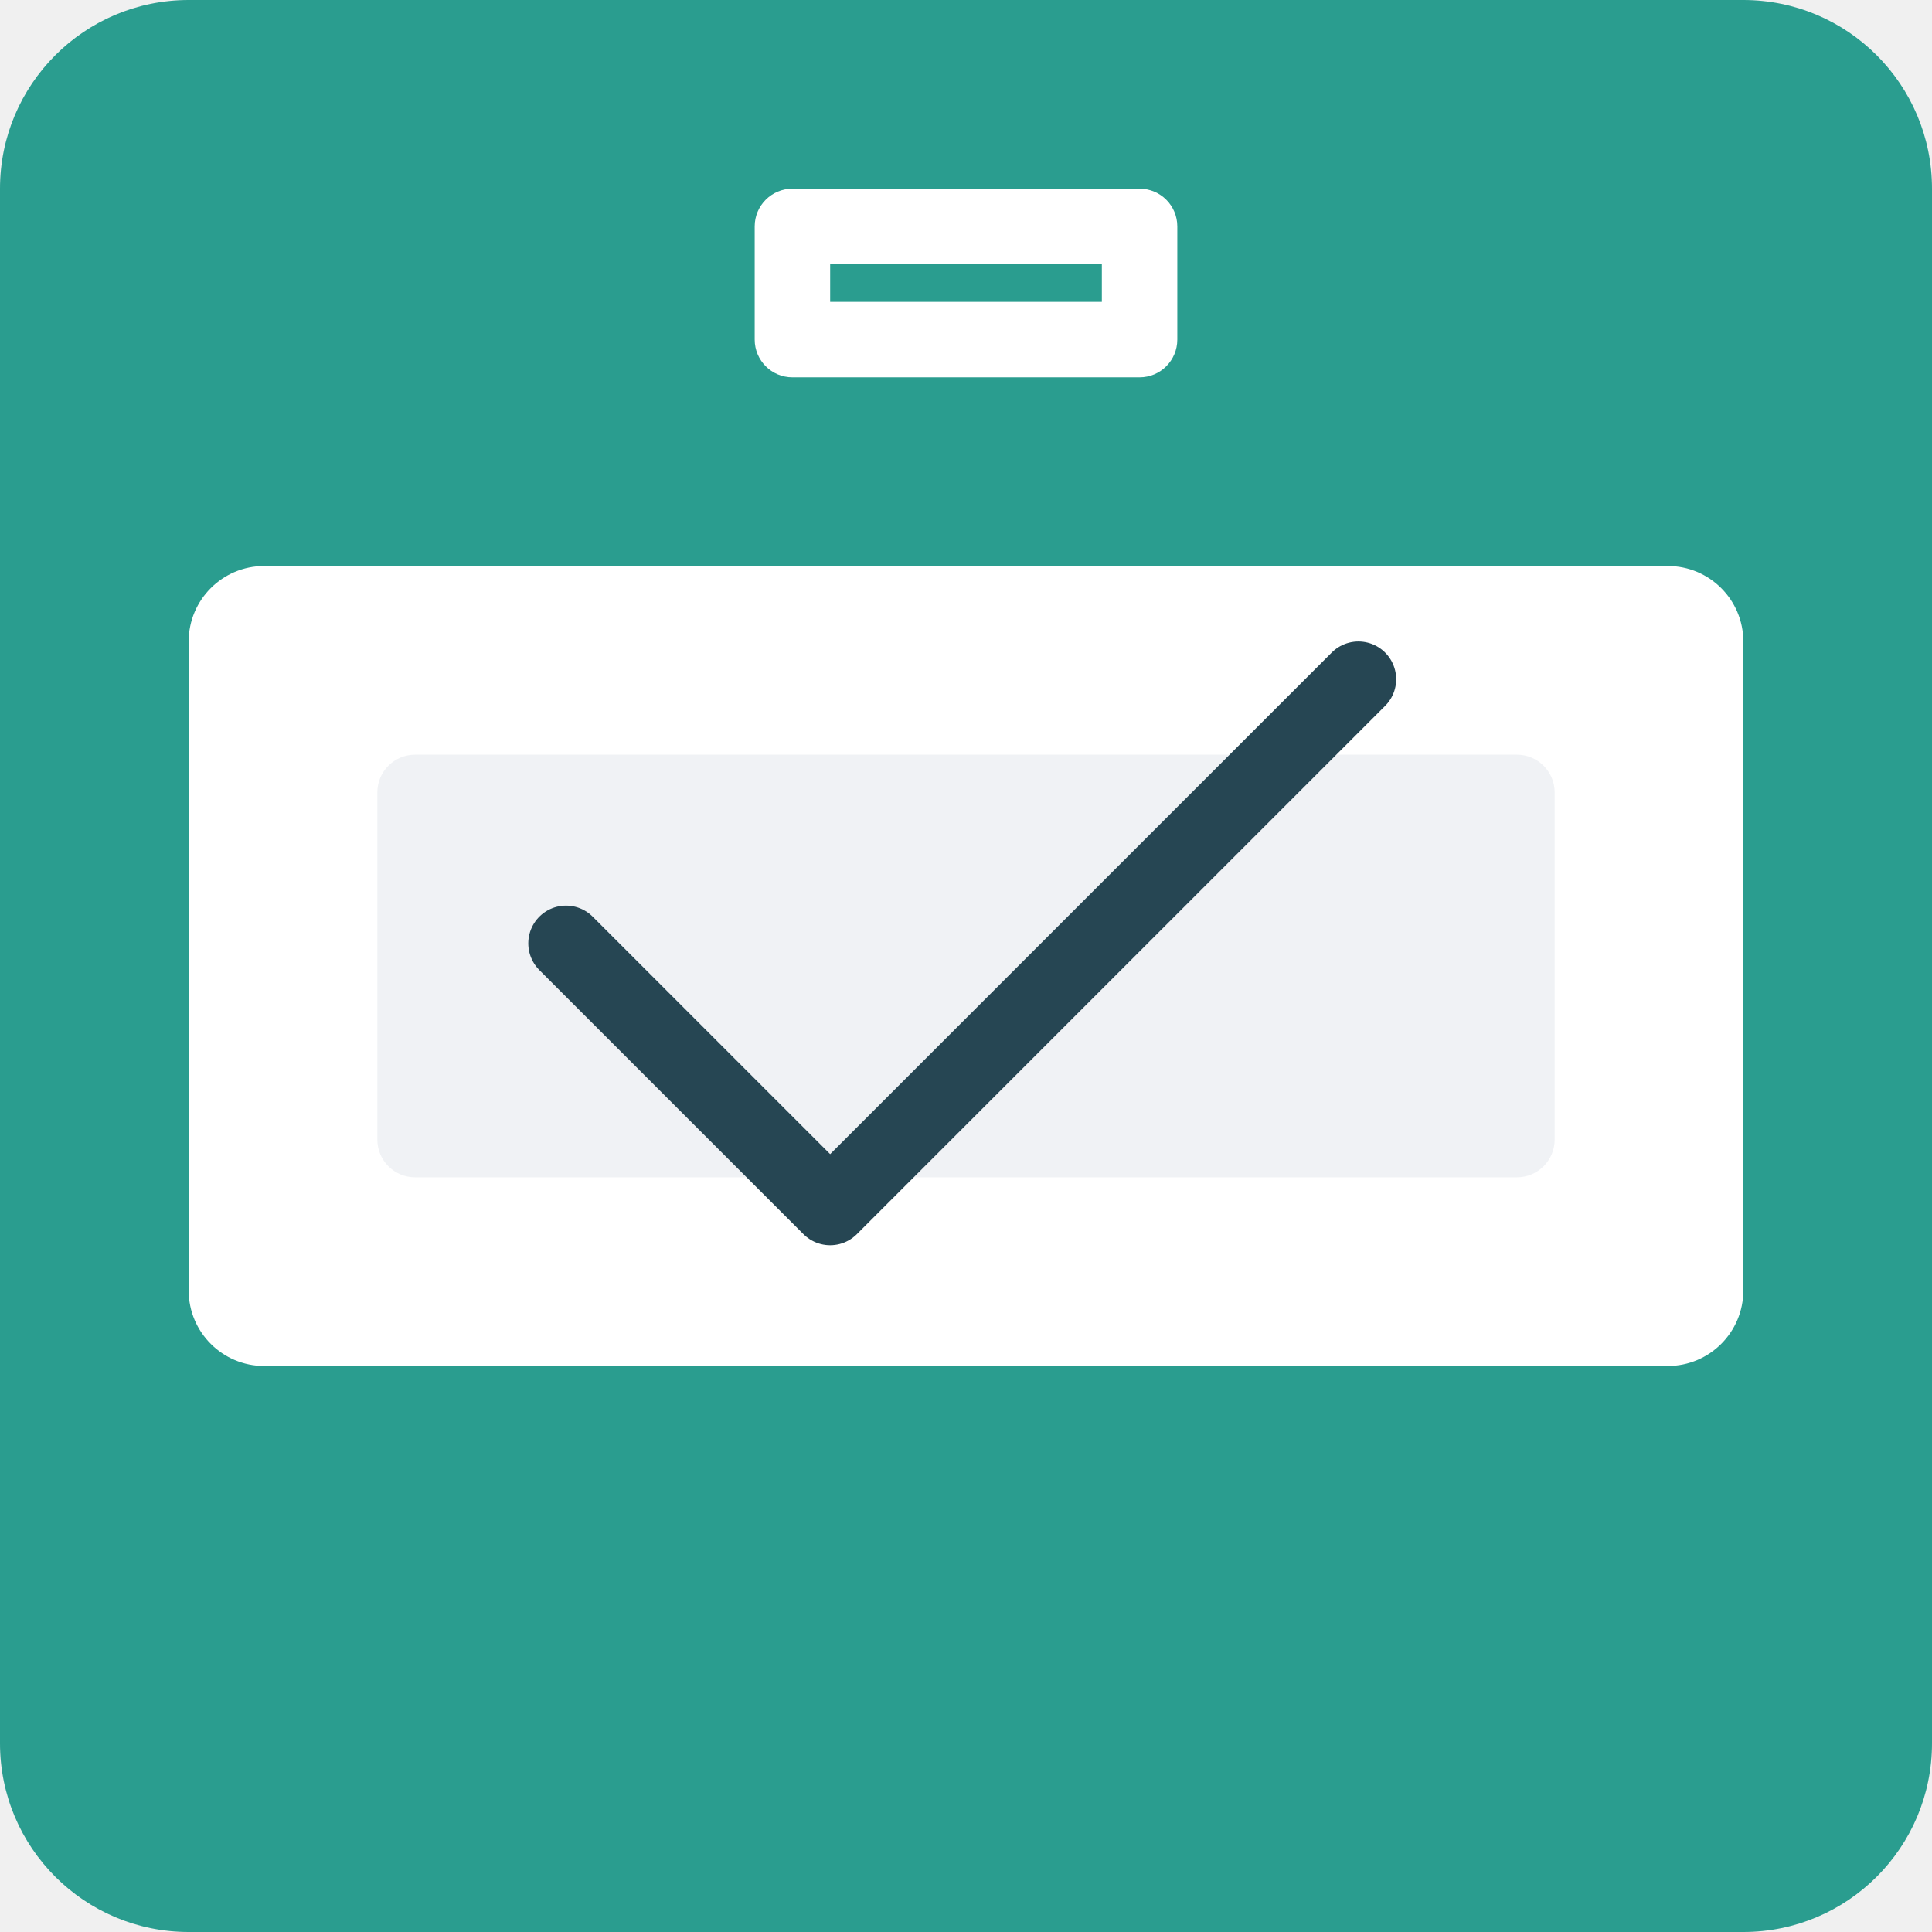
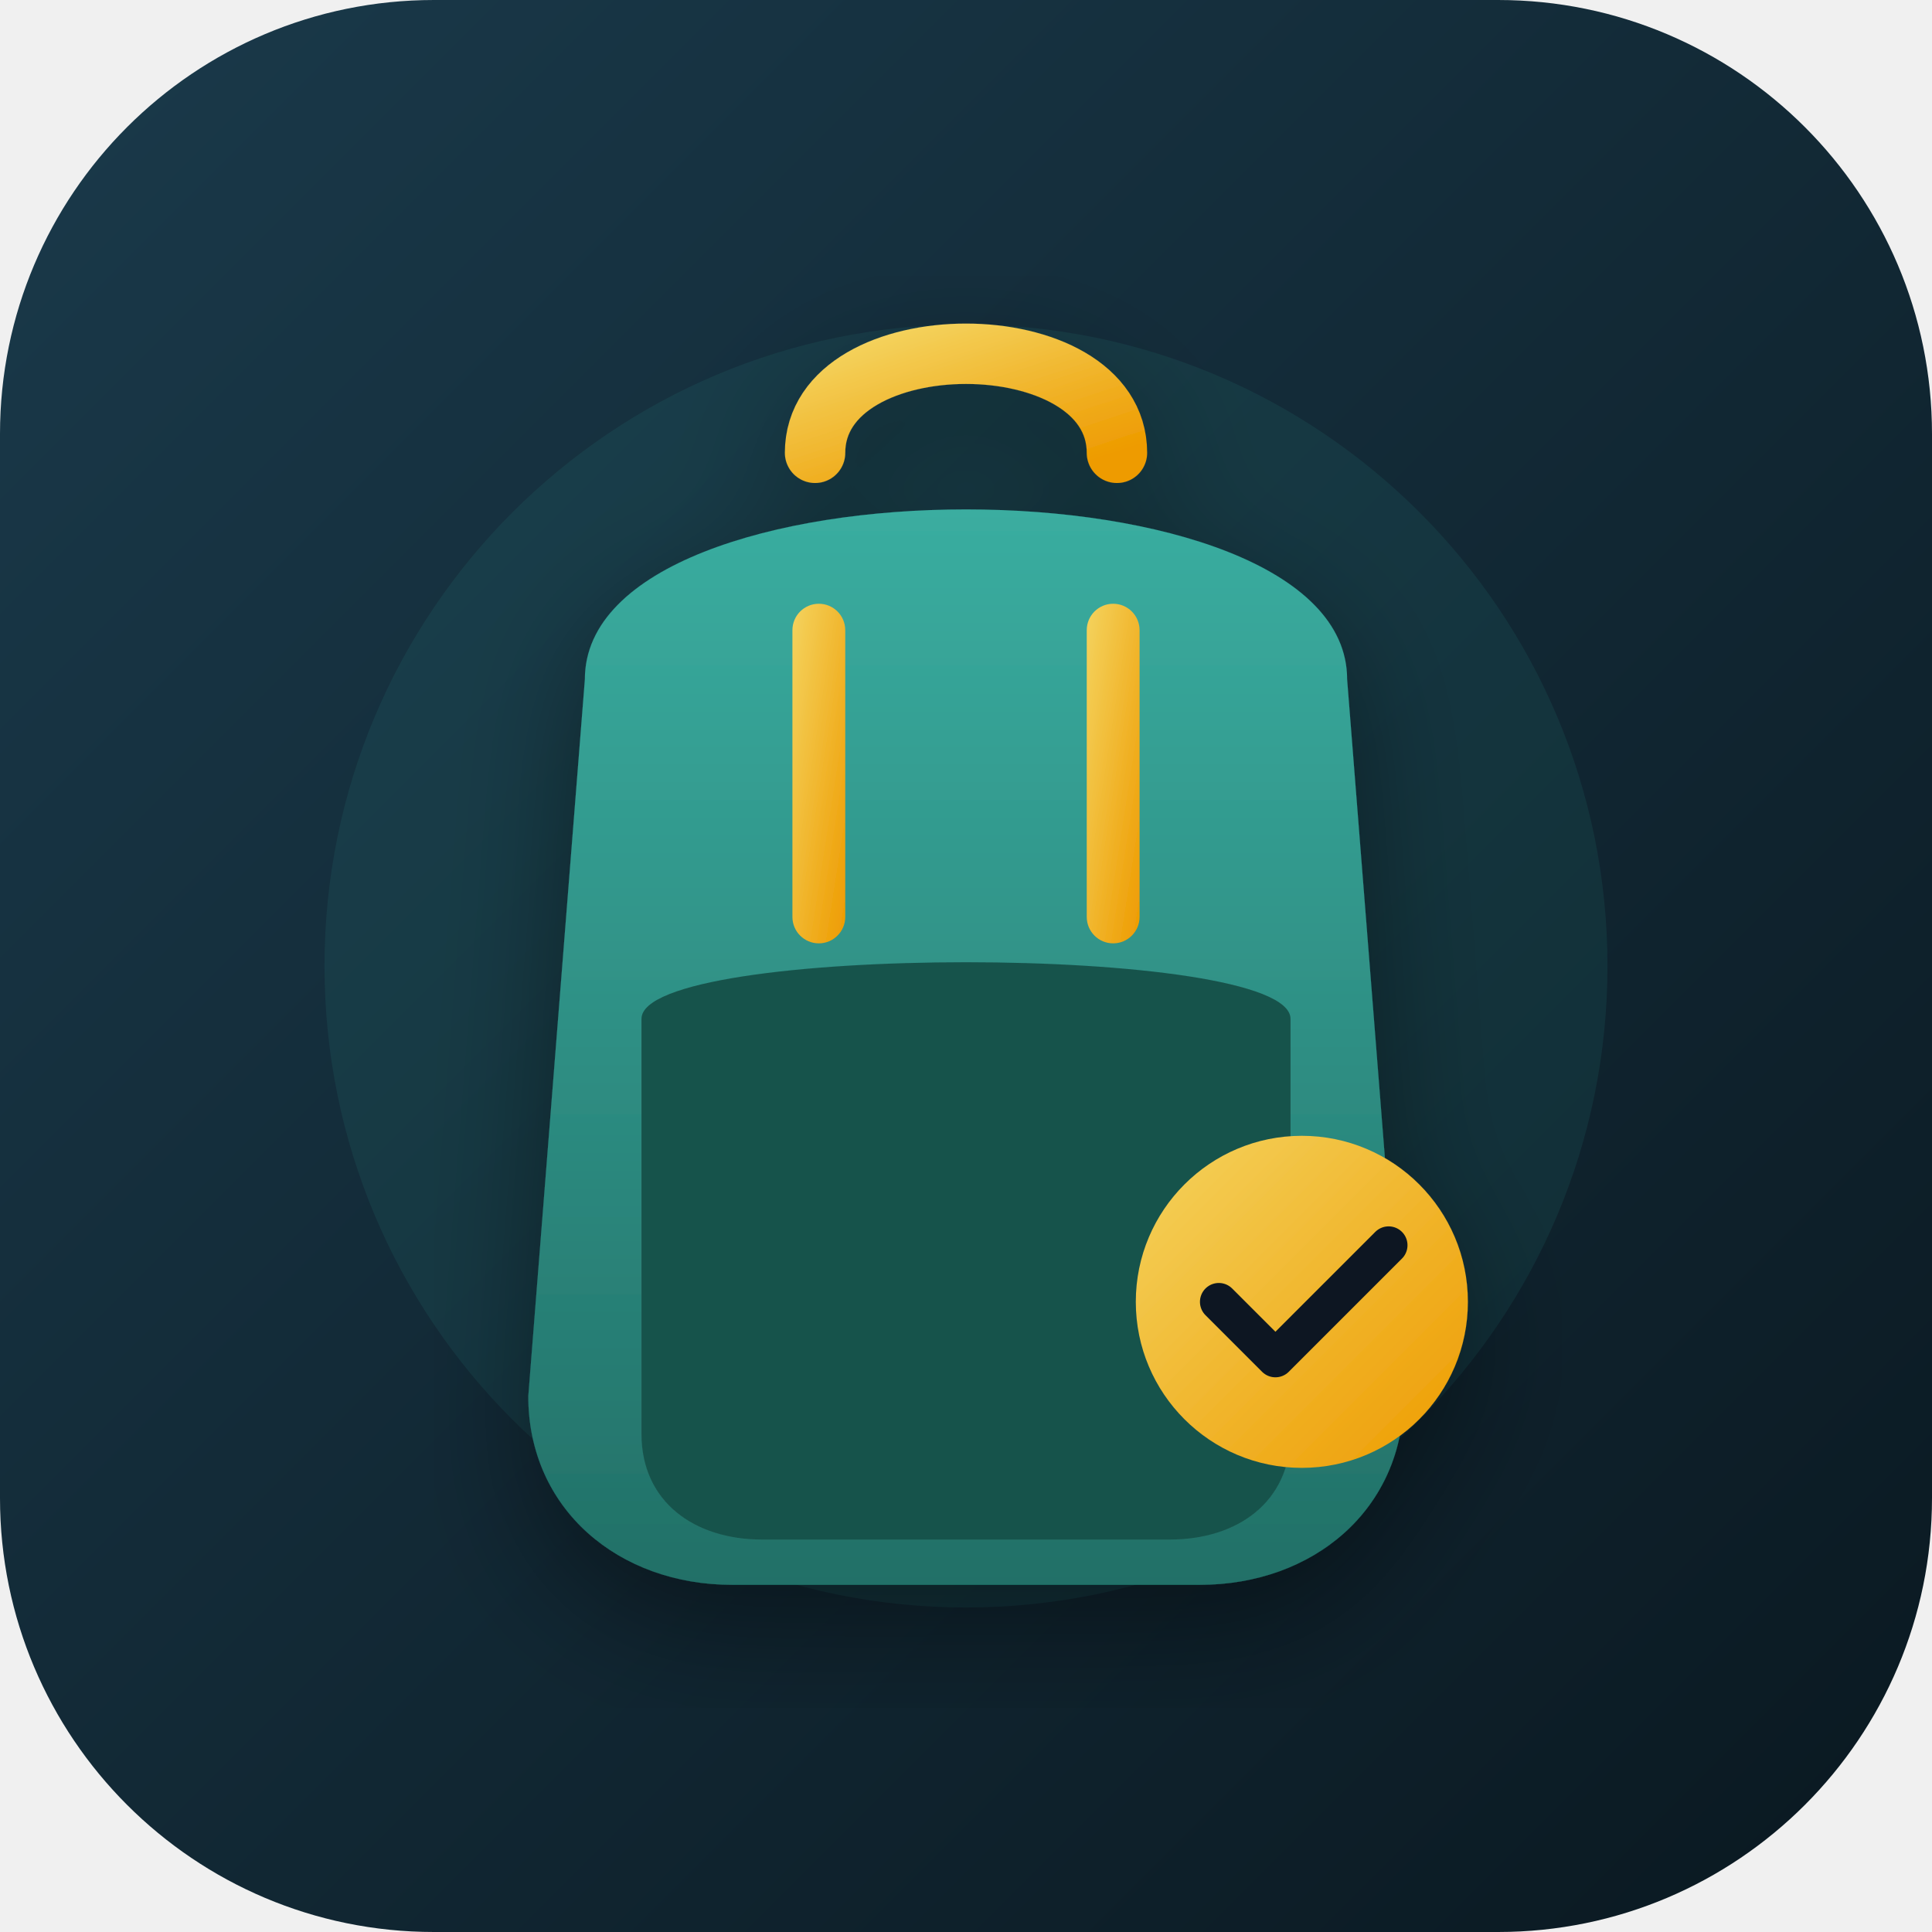
<svg xmlns="http://www.w3.org/2000/svg" viewBox="0 0 512 512" width="512" height="512">
-   <rect width="512" height="512" fill="#2a9d8f" rx="50" />
-   <rect x="50" y="150" width="412" height="212" fill="white" rx="20" />
-   <rect x="100" y="200" width="312" height="112" fill="#f0f2f5" rx="10" />
-   <path d="M150 250 L220 320 L360 180" stroke="#264653" stroke-width="20" fill="none" stroke-linecap="round" stroke-linejoin="round" />
-   <rect x="200" y="50" width="112" height="50" fill="white" rx="10" />
-   <rect x="220" y="70" width="72" height="10" fill="#2a9d8f" />
+   <defs>
+     <linearGradient id="bgGrad" x1="0%" y1="0%" x2="100%" y2="100%">
+       <stop offset="0%" stop-color="#1A3A4B" />
+       <stop offset="100%" stop-color="#0A1820" />
+     </linearGradient>
+     <linearGradient id="goldGrad" x1="0%" y1="0%" x2="100%" y2="100%">
+       <stop offset="0%" stop-color="#F4D35E" />
+       <stop offset="100%" stop-color="#EE9B00" />
+     </linearGradient>
+     <linearGradient id="tealGrad" x1="0%" y1="0%" x2="0%" y2="100%">
+       <stop offset="0%" stop-color="#3AADA0" />
+       <stop offset="100%" stop-color="#227067" />
+     </linearGradient>
+     <filter id="shadow" x="-10%" y="-10%" width="120%" height="120%">
+       <feDropShadow dx="0" dy="12" stdDeviation="16" flood-color="#000000" flood-opacity="0.4" />
+     </filter>
+   </defs>
+   <rect width="512" height="512" rx="115" fill="url(#bgGrad)" />
+   <circle cx="256" cy="256" r="170" fill="#2A9D8F" opacity="0.12" />
+   <g filter="url(#shadow)">
+     <path d="M 216 120 C 216 85, 296 85, 296 120" fill="none" stroke="url(#goldGrad)" stroke-width="16" stroke-linecap="round" />
+     <path d="M 155 180 C 155 120, 357 120, 357 180 L 372 370 C 372 400, 348 420, 318 420 L 194 420 C 164 420, 140 400, 140 370 Z" fill="url(#tealGrad)" />
+     <path d="M 170 270 C 170 250, 342 250, 342 270 L 342 380 C 342 398, 328 408, 310 408 L 202 408 C 184 408, 170 398, 170 380 Z" fill="#19534C" />
+     <line x1="170" y1="270" x2="342" y2="270" stroke="url(#goldGrad)" stroke-width="10" stroke-linecap="round" />
+     <rect x="210" y="160" width="14" height="90" rx="7" fill="url(#goldGrad)" />
+     <rect x="288" y="160" width="14" height="90" rx="7" fill="url(#goldGrad)" />
+     <circle cx="345" cy="345" r="44" fill="url(#goldGrad)" />
+     <path d="M 323 345 L 338 360 L 368 330" stroke="#0A1820" stroke-width="10" stroke-linecap="round" stroke-linejoin="round" fill="none" />
+   </g>
</svg>
